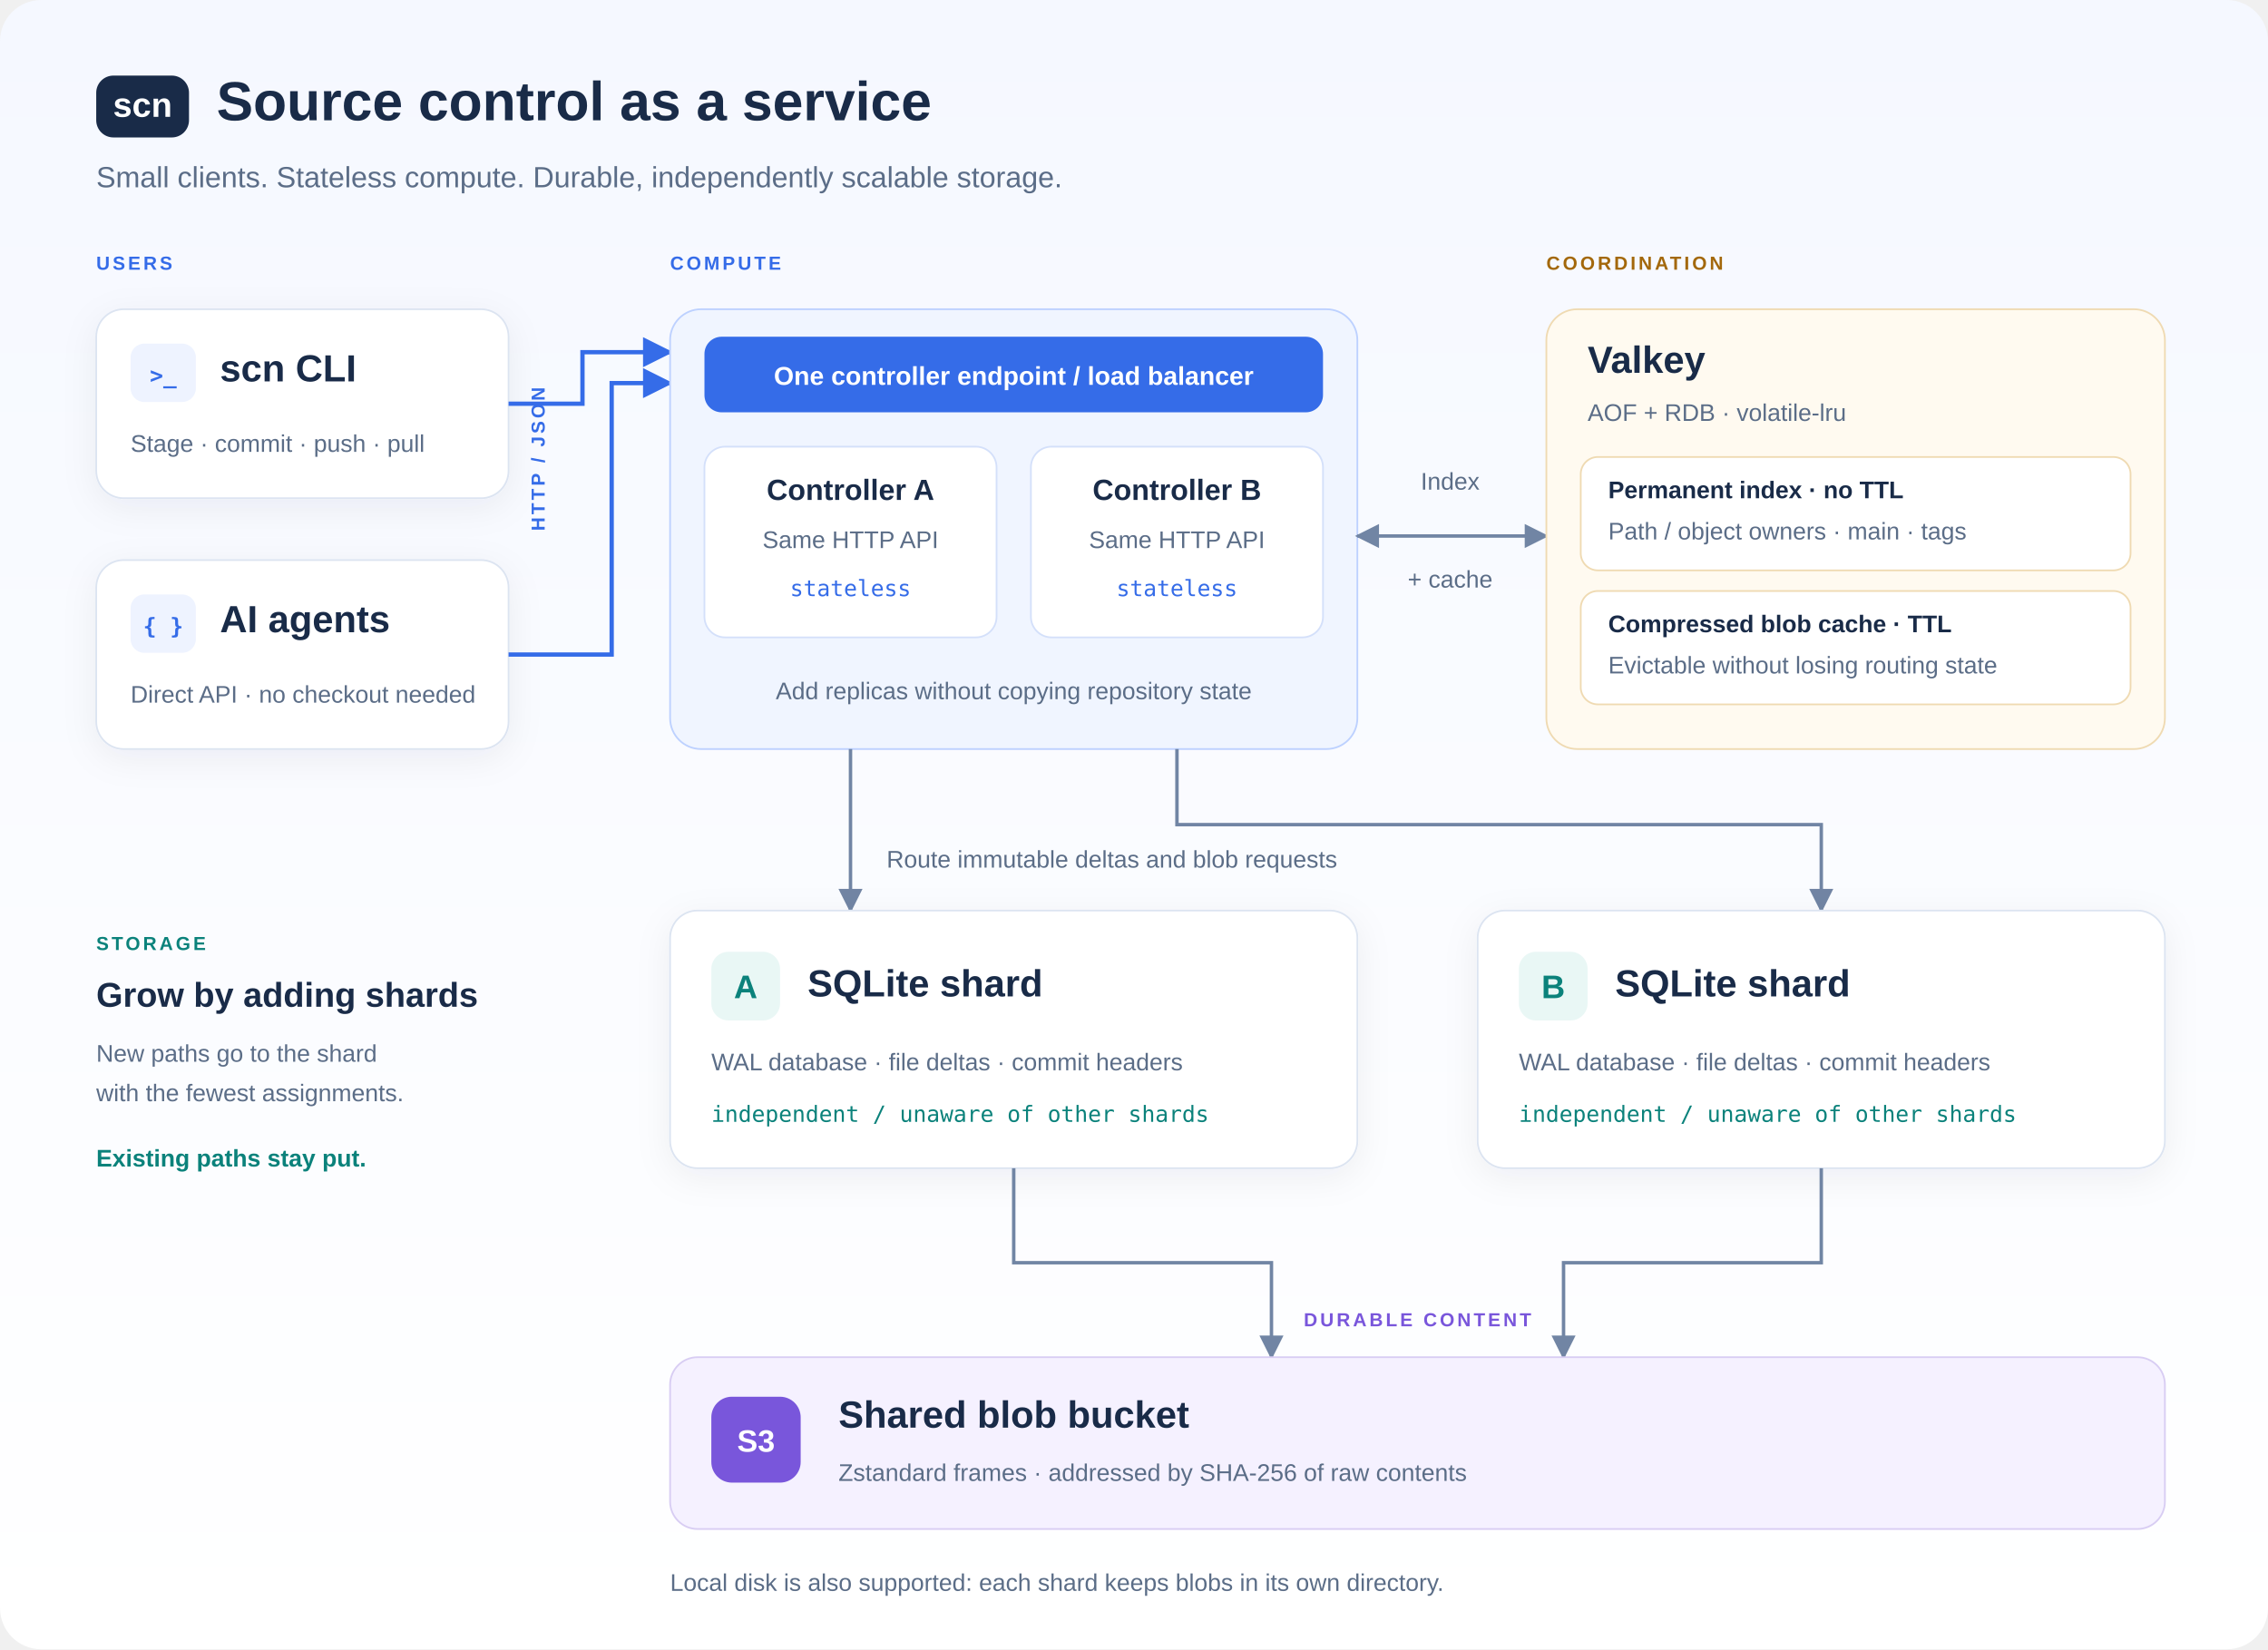
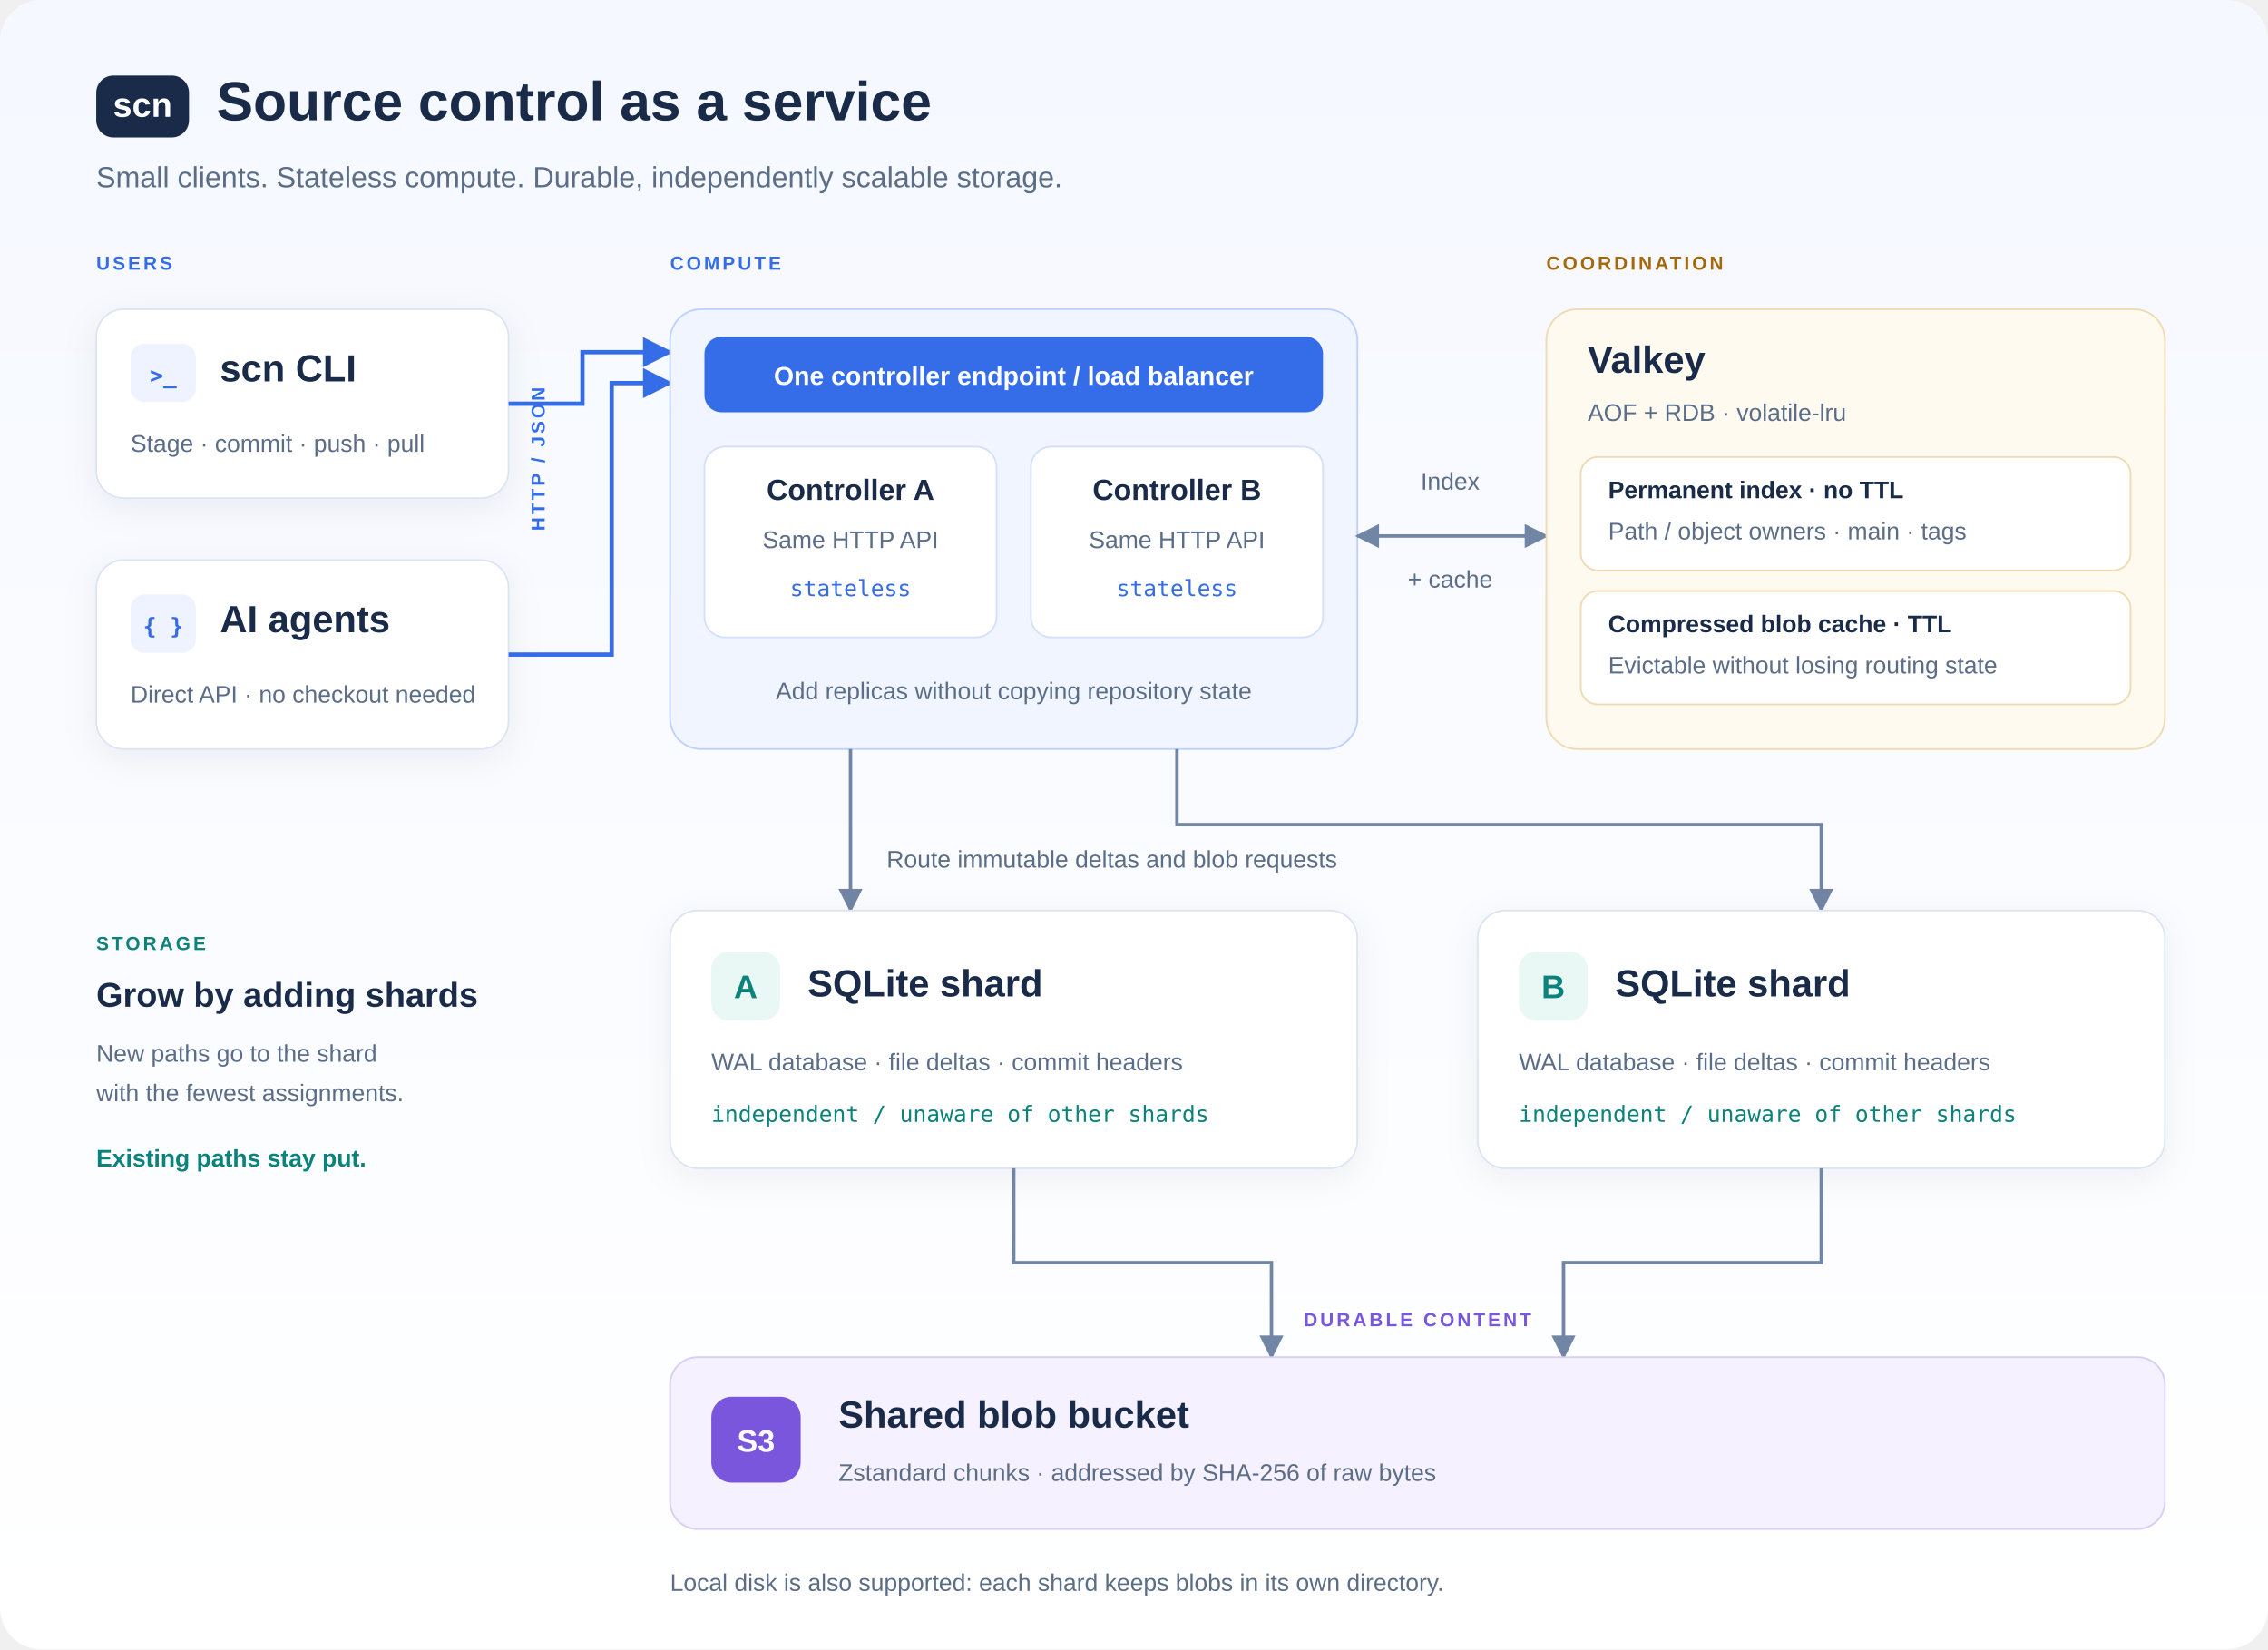
<svg xmlns="http://www.w3.org/2000/svg" width="1320" height="960" viewBox="0 0 1320 960" role="img" aria-labelledby="title description">
  <defs>
    <linearGradient id="background" x2="0" y2="1">
      <stop stop-color="#f5f8ff" />
      <stop offset="1" stop-color="#ffffff" />
    </linearGradient>
    <filter id="shadow" x="-15%" y="-20%" width="130%" height="150%">
      <feDropShadow dx="0" dy="5" stdDeviation="10" flood-color="#24365d" flood-opacity="0.06" />
    </filter>
    <marker id="arrow" viewBox="0 0 10 10" refX="9" refY="5" markerWidth="7" markerHeight="7" orient="auto-start-reverse">
      <path d="M 0 0 L 10 5 L 0 10 z" fill="#7185a4" />
    </marker>
    <marker id="blue-arrow" viewBox="0 0 10 10" refX="9" refY="5" markerWidth="7" markerHeight="7" orient="auto-start-reverse">
      <path d="M 0 0 L 10 5 L 0 10 z" fill="#356ce8" />
    </marker>
    <style>
      text { font-family: -apple-system, BlinkMacSystemFont, "Segoe UI", Arial, sans-serif; fill: #192b48; }
      .small { font-size: 14px; fill: #5b6d87; }
      .label { font-size: 11px; font-weight: 700; letter-spacing: 1.6px; }
      .heading { font-size: 22px; font-weight: 700; }
      .mono { font-family: "SFMono-Regular", Consolas, monospace; font-size: 13px; }
      .wire { fill: none; stroke: #7185a4; stroke-width: 2; marker-end: url(#arrow); }
      .request { fill: none; stroke: #356ce8; stroke-width: 2.5; marker-end: url(#blue-arrow); }
      .card { fill: white; stroke: #dce4f1; filter: url(#shadow); }
    </style>
  </defs>
  <rect width="1320" height="960" rx="24" fill="url(#background)" />
  <rect x="56" y="44" width="54" height="36" rx="10" fill="#192b48" />
  <text x="83" y="68" text-anchor="middle" style="font-size:20px; font-weight:750; fill:white">scn</text>
  <text x="126" y="70" style="font-size:32px; font-weight:750">Source control as a service</text>
  <text x="56" y="109" style="font-size:17px; fill:#5b6d87">Small clients. Stateless compute. Durable, independently scalable storage.</text>
  <text x="56" y="157" class="label" style="fill:#356ce8">USERS</text>
  <rect x="56" y="180" width="240" height="110" rx="16" class="card" />
  <rect x="76" y="200" width="38" height="34" rx="8" fill="#eef3ff" />
  <text x="95" y="223" text-anchor="middle" class="mono" style="fill:#356ce8; font-weight:700">&gt;_</text>
  <text x="128" y="222" class="heading">scn CLI</text>
  <text x="76" y="263" class="small">Stage · commit · push · pull</text>
  <rect x="56" y="326" width="240" height="110" rx="16" class="card" />
  <rect x="76" y="346" width="38" height="34" rx="8" fill="#eef3ff" />
  <text x="95" y="369" text-anchor="middle" class="mono" style="fill:#356ce8; font-weight:700">{ }</text>
  <text x="128" y="368" class="heading">AI agents</text>
  <text x="76" y="409" class="small">Direct API · no checkout needed</text>
  <path d="M296 235 H339 V205 H390" class="request" />
  <path d="M296 381 H356 V223 H390" class="request" />
  <text x="317" y="309" class="label" style="fill:#356ce8" transform="rotate(-90 317 309)">HTTP / JSON</text>
  <text x="390" y="157" class="label" style="fill:#356ce8">COMPUTE</text>
  <rect x="390" y="180" width="400" height="256" rx="18" fill="#f0f5ff" stroke="#bdd1ff" />
  <rect x="410" y="196" width="360" height="44" rx="10" fill="#356ce8" />
  <text x="590" y="224" text-anchor="middle" style="font-size:15px; fill:white; font-weight:650">One controller endpoint / load balancer</text>
  <rect x="410" y="260" width="170" height="111" rx="12" fill="white" stroke="#d4e0fa" />
  <rect x="600" y="260" width="170" height="111" rx="12" fill="white" stroke="#d4e0fa" />
  <text x="495" y="291" text-anchor="middle" style="font-size:17px; font-weight:650">Controller A</text>
  <text x="685" y="291" text-anchor="middle" style="font-size:17px; font-weight:650">Controller B</text>
  <text x="495" y="319" text-anchor="middle" class="small">Same HTTP API</text>
  <text x="685" y="319" text-anchor="middle" class="small">Same HTTP API</text>
  <text x="495" y="347" text-anchor="middle" class="mono" style="fill:#356ce8">stateless</text>
  <text x="685" y="347" text-anchor="middle" class="mono" style="fill:#356ce8">stateless</text>
  <text x="590" y="407" text-anchor="middle" class="small">Add replicas without copying repository state</text>
  <path d="M790 312 H900" class="wire" style="marker-start:url(#arrow)" />
  <text x="844" y="285" text-anchor="middle" class="small">Index</text>
  <text x="844" y="342" text-anchor="middle" class="small">+ cache</text>
  <text x="900" y="157" class="label" style="fill:#a3680b">COORDINATION</text>
  <rect x="900" y="180" width="360" height="256" rx="18" fill="#fffaf0" stroke="#efdab2" />
  <text x="924" y="217" class="heading">Valkey</text>
  <text x="924" y="245" class="small">AOF + RDB · volatile-lru</text>
  <rect x="920" y="266" width="320" height="66" rx="10" fill="white" stroke="#efdab2" />
  <text x="936" y="290" style="font-size:14px; font-weight:650">Permanent index · no TTL</text>
  <text x="936" y="314" class="small">Path / object owners · main · tags</text>
  <rect x="920" y="344" width="320" height="66" rx="10" fill="white" stroke="#efdab2" />
  <text x="936" y="368" style="font-size:14px; font-weight:650">Compressed blob cache · TTL</text>
  <text x="936" y="392" class="small">Evictable without losing routing state</text>
  <path d="M495 436 V530" class="wire" />
  <path d="M685 436 V480 H1060 V530" class="wire" />
  <text x="516" y="505" class="small">Route immutable deltas and blob requests</text>
  <text x="56" y="553" class="label" style="fill:#0b827b">STORAGE</text>
  <text x="56" y="586" style="font-size:20px; font-weight:650">Grow by adding shards</text>
  <text x="56" y="618" class="small">New paths go to the shard</text>
  <text x="56" y="641" class="small">with the fewest assignments.</text>
  <text x="56" y="679" class="small" style="font-weight:650; fill:#0b827b">Existing paths stay put.</text>
  <rect x="390" y="530" width="400" height="150" rx="16" class="card" />
  <rect x="860" y="530" width="400" height="150" rx="16" class="card" />
  <rect x="414" y="554" width="40" height="40" rx="10" fill="#e9f7f5" />
  <rect x="884" y="554" width="40" height="40" rx="10" fill="#e9f7f5" />
  <text x="434" y="581" text-anchor="middle" style="font-size:19px; font-weight:700; fill:#0b827b">A</text>
  <text x="904" y="581" text-anchor="middle" style="font-size:19px; font-weight:700; fill:#0b827b">B</text>
  <text x="470" y="580" class="heading">SQLite shard</text>
  <text x="940" y="580" class="heading">SQLite shard</text>
  <text x="414" y="623" class="small">WAL database · file deltas · commit headers</text>
  <text x="884" y="623" class="small">WAL database · file deltas · commit headers</text>
  <text x="414" y="653" class="mono" style="fill:#0b827b">independent / unaware of other shards</text>
  <text x="884" y="653" class="mono" style="fill:#0b827b">independent / unaware of other shards</text>
  <path d="M590 680 V735 H740 V790" class="wire" />
  <path d="M1060 680 V735 H910 V790" class="wire" />
  <text x="825" y="772" text-anchor="middle" class="label" style="fill:#7956db">DURABLE CONTENT</text>
  <rect x="390" y="790" width="870" height="100" rx="16" fill="#f5f1ff" stroke="#d8cdf3" />
  <rect x="414" y="813" width="52" height="50" rx="12" fill="#7956db" />
  <text x="440" y="845" text-anchor="middle" style="font-size:18px; font-weight:750; fill:white">S3</text>
  <text x="488" y="831" class="heading">Shared blob bucket</text>
-   <text x="488" y="862" class="small">Zstandard frames · addressed by SHA-256 of raw contents</text>
+   <text x="488" y="862" class="small">Zstandard chunks · addressed by SHA-256 of raw bytes</text>
  <text x="390" y="926" class="small">Local disk is also supported: each shard keeps blobs in its own directory.</text>
</svg>
